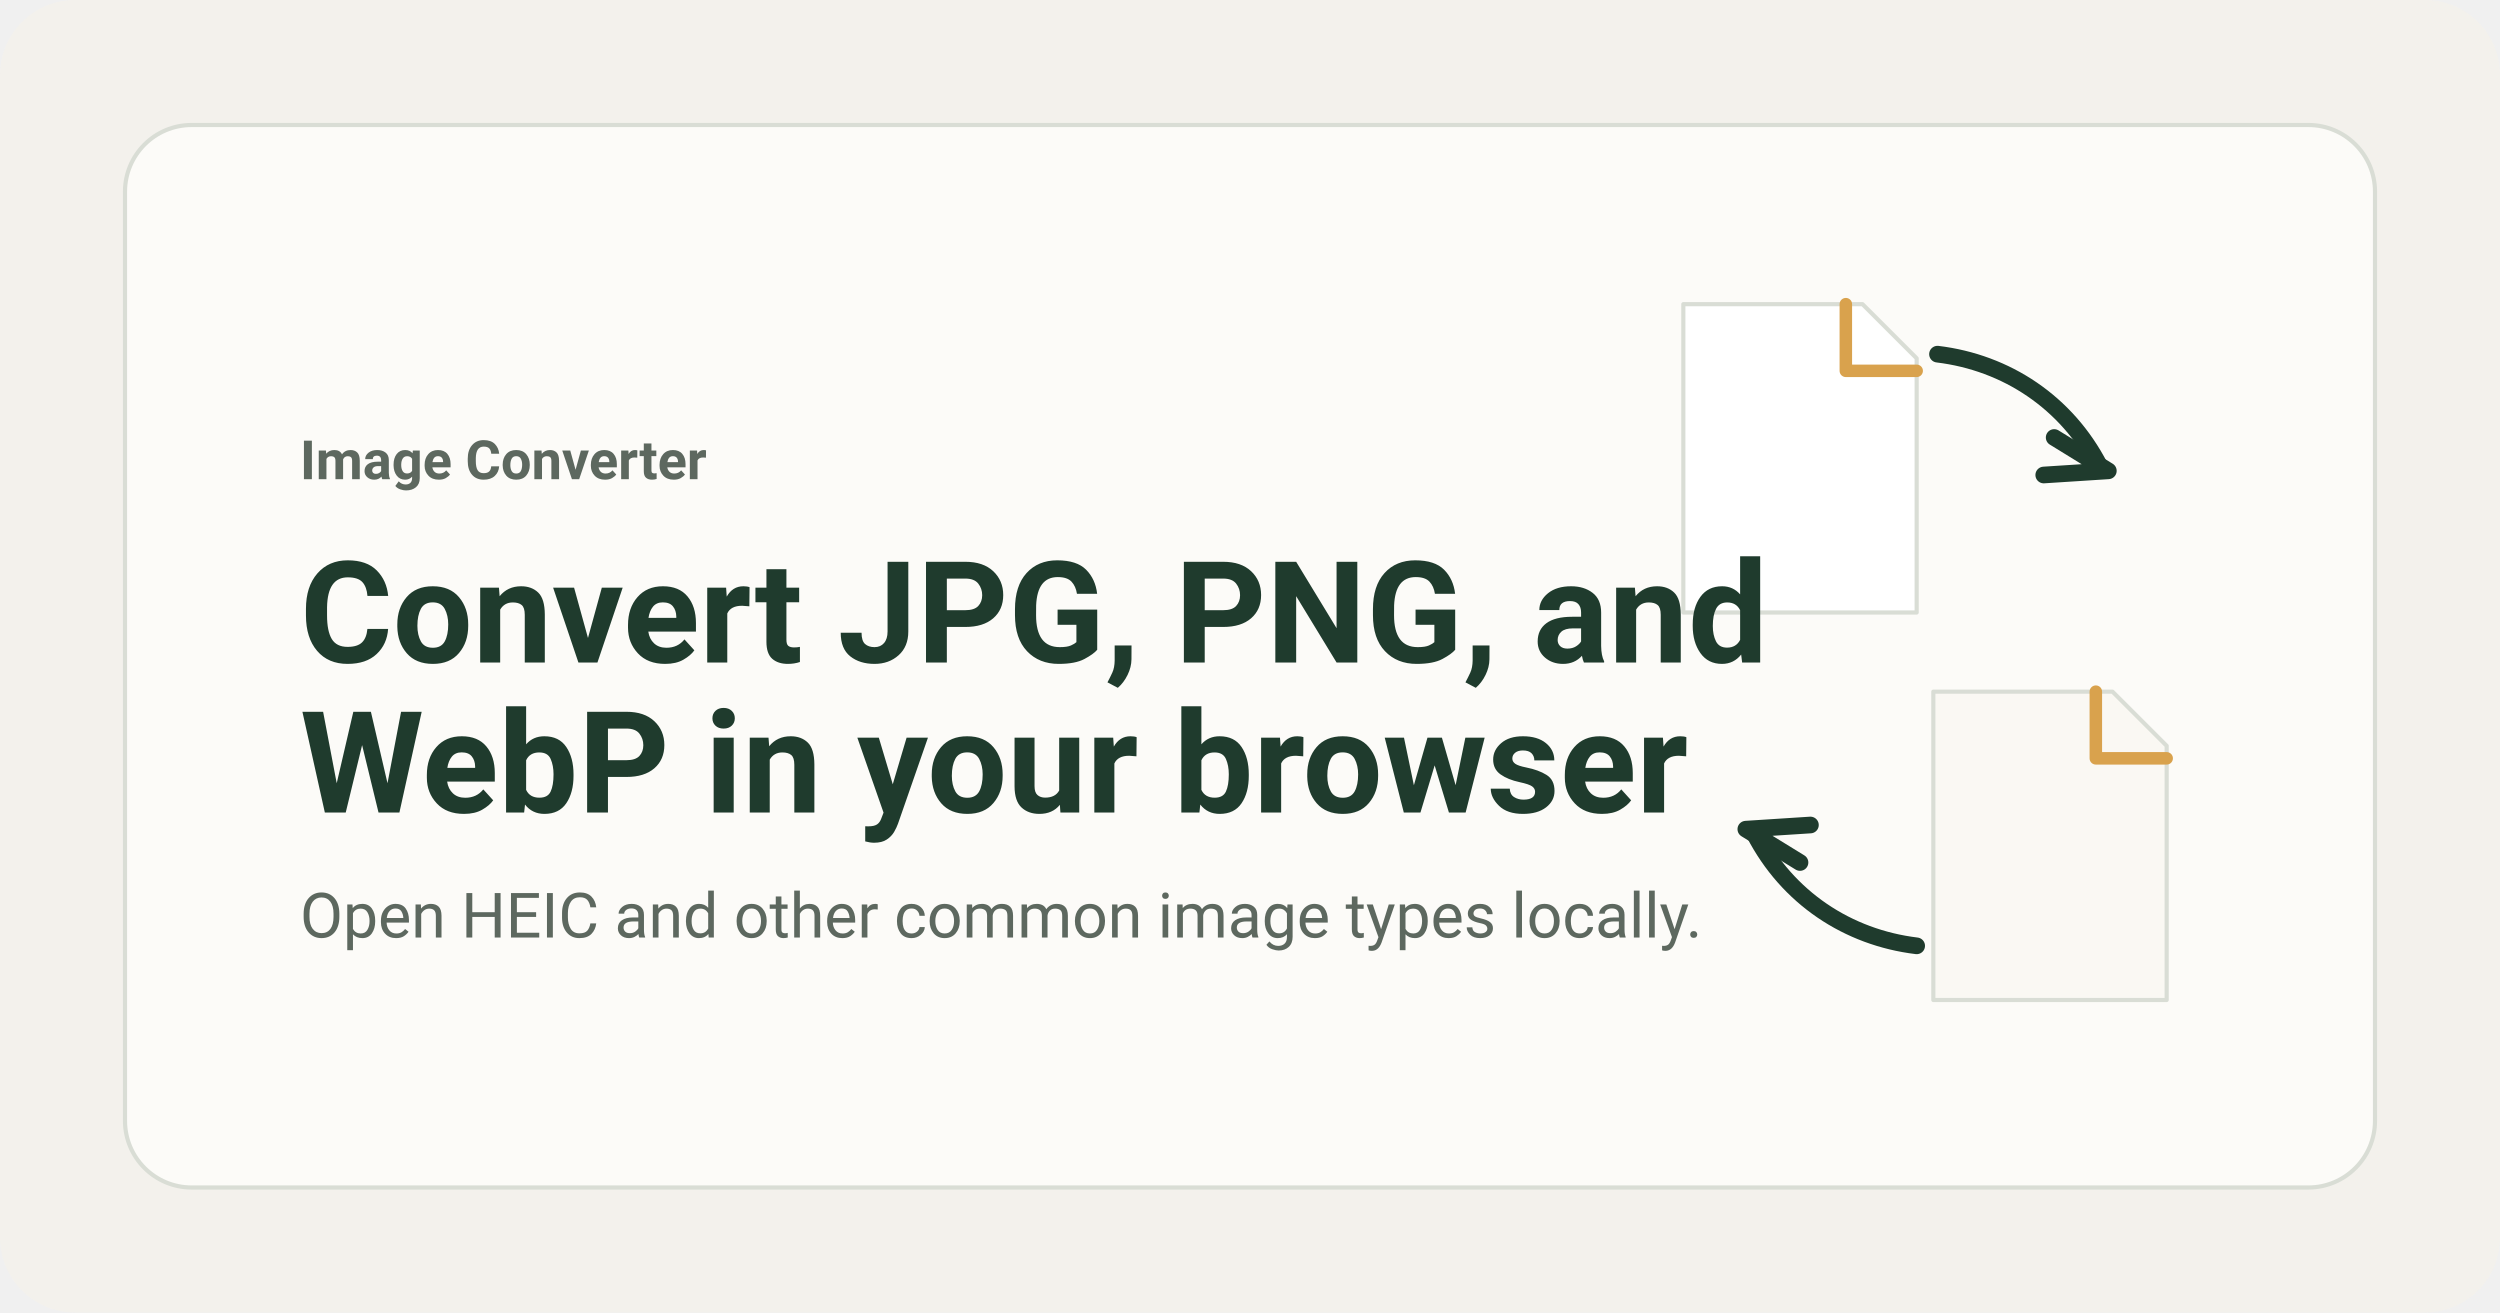
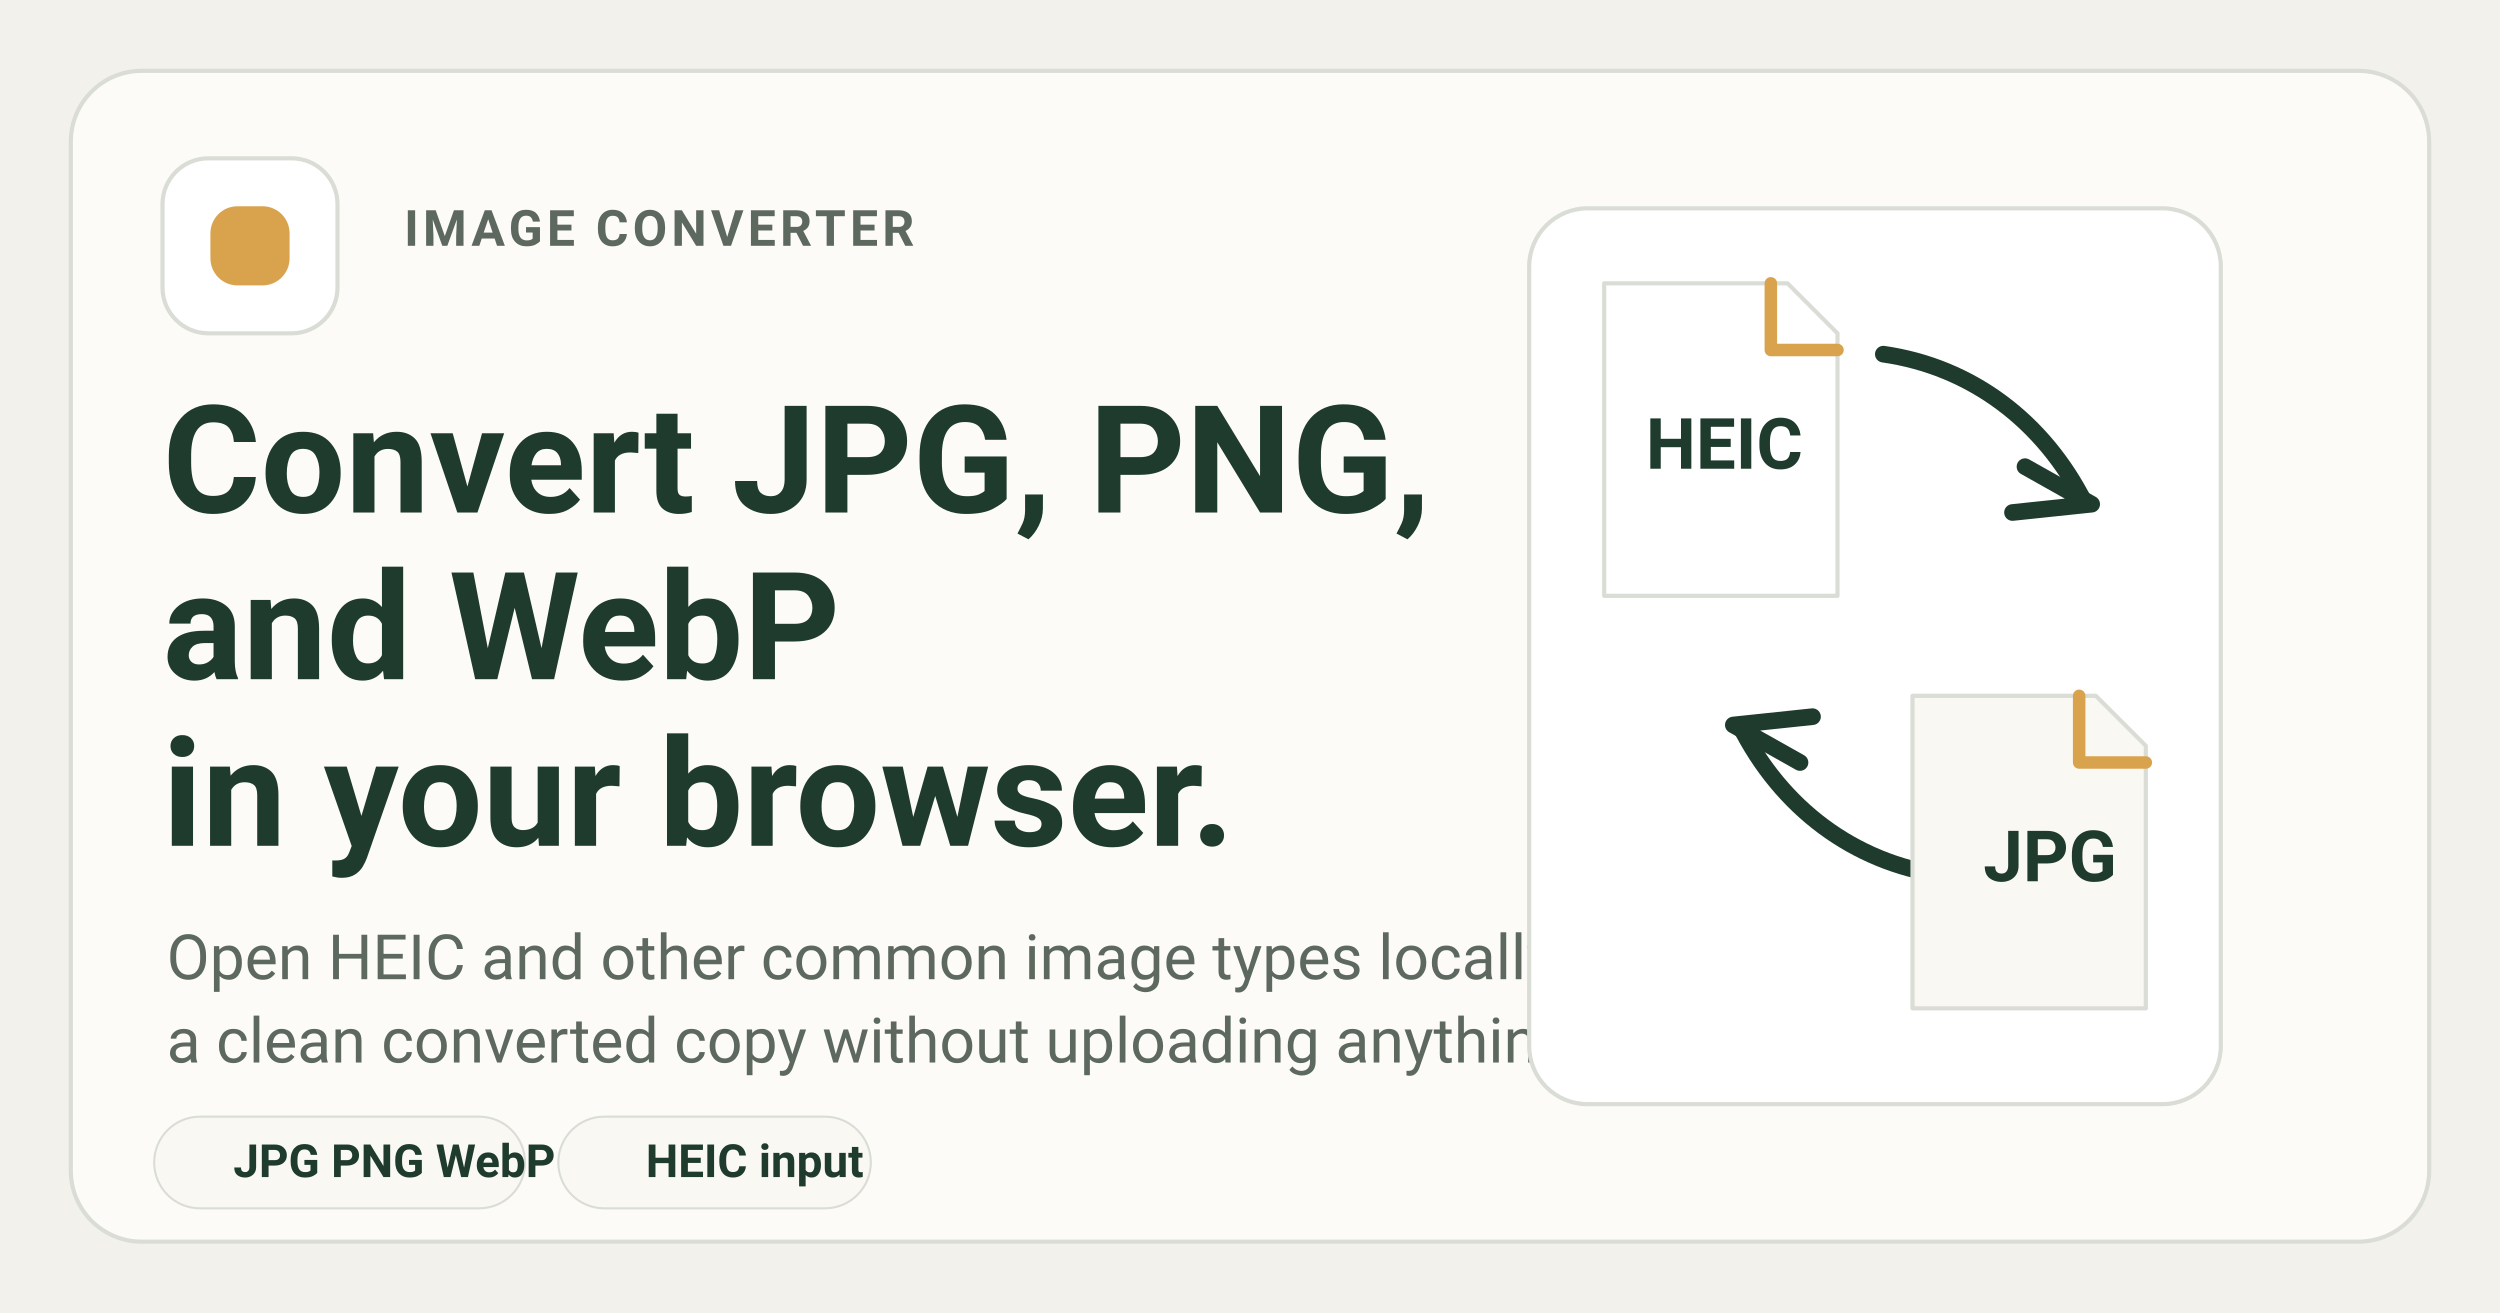
<svg xmlns="http://www.w3.org/2000/svg" width="1200" height="630" viewBox="0 0 1200 630" fill="none">
-   <rect width="1200" height="630" rx="36" fill="#F3F1EC" />
-   <rect x="60" y="60" width="1080" height="510" rx="32" fill="#FCFBF8" stroke="#D9DDD5" stroke-width="2" />
-   <path d="M808 146H894L920 172V294H808V146Z" fill="#FFFFFF" stroke="#D9DDD5" stroke-width="2" stroke-linejoin="round" />
-   <path d="M886 146V178H920" stroke="#D9A24D" stroke-width="6" stroke-linecap="round" stroke-linejoin="round" />
-   <path d="M928 332H1014L1040 358V480H928V332Z" fill="#FAF8F3" stroke="#D9DDD5" stroke-width="2" stroke-linejoin="round" />
-   <path d="M1006 332V364H1040" stroke="#D9A24D" stroke-width="6" stroke-linecap="round" stroke-linejoin="round" />
-   <path d="M930 170C963 174 992 193 1008 224" stroke="#1F3B2D" stroke-width="8" stroke-linecap="round" />
-   <path d="M986 210L1012 226L981 228" stroke="#1F3B2D" stroke-width="8" stroke-linecap="round" stroke-linejoin="round" />
-   <path d="M920 454C887 450 858 431 842 400" stroke="#1F3B2D" stroke-width="8" stroke-linecap="round" />
-   <path d="M864 414L838 398L869 396" stroke="#1F3B2D" stroke-width="8" stroke-linecap="round" stroke-linejoin="round" />
-   <text x="144" y="230" fill="#5D685F" font-family="Roboto, Arial, sans-serif" font-size="26" font-weight="600">Image Converter</text>
-   <text x="144" y="318" fill="#1F3B2D" font-family="Roboto, Arial, sans-serif" font-size="68" font-weight="700">Convert JPG, PNG, and</text>
-   <text x="144" y="390" fill="#1F3B2D" font-family="Roboto, Arial, sans-serif" font-size="68" font-weight="700">WebP in your browser</text>
-   <text x="144" y="450" fill="#5D685F" font-family="Roboto, Arial, sans-serif" font-size="30">Open HEIC and other common image types locally.</text>
+   <rect width="1200" height="630" fill="#F3F1EC" />
+   <rect x="34" y="34" width="1132" height="562" rx="34" fill="#FCFBF8" stroke="#D9DDD5" stroke-width="2" />
+   <rect x="78" y="76" width="84" height="84" rx="22" fill="#FFFFFF" stroke="#D9DDD5" stroke-width="2" />
+   <rect x="101" y="99" width="38" height="38" rx="13" fill="#D9A24D" />
+   <text x="194" y="118" fill="#5D685F" font-family="Roboto, Arial, sans-serif" font-size="24" font-weight="700" letter-spacing="2">IMAGE CONVERTER</text>
+   <text x="78" y="246" fill="#1F3B2D" font-family="Roboto, Arial, sans-serif" font-size="72" font-weight="700">Convert JPG, PNG,</text>
+   <text x="78" y="326" fill="#1F3B2D" font-family="Roboto, Arial, sans-serif" font-size="72" font-weight="700">and WebP</text>
+   <text x="78" y="406" fill="#1F3B2D" font-family="Roboto, Arial, sans-serif" font-size="72" font-weight="700">in your browser.</text>
+   <text x="80" y="470" fill="#5D685F" font-family="Roboto, Arial, sans-serif" font-size="30">Open HEIC and other common image types locally, then save</text>
+   <text x="80" y="510" fill="#5D685F" font-family="Roboto, Arial, sans-serif" font-size="30">a clean converted copy without uploading anything.</text>
+   <rect x="74" y="536" width="178" height="44" rx="22" fill="#FAF8F3" stroke="#D9DDD5" />
+   <text x="112" y="565" fill="#1F3B2D" font-family="Roboto, Arial, sans-serif" font-size="22" font-weight="600">JPG PNG WebP</text>
+   <rect x="268" y="536" width="150" height="44" rx="22" fill="#FAF8F3" stroke="#D9DDD5" />
+   <text x="310" y="565" fill="#1F3B2D" font-family="Roboto, Arial, sans-serif" font-size="22" font-weight="600">HEIC input</text>
+   <rect x="734" y="100" width="332" height="430" rx="28" fill="#FFFFFF" stroke="#D9DDD5" stroke-width="2" />
+   <path d="M770 136H858L882 160V286H770V136Z" fill="#FFFFFF" stroke="#D9DDD5" stroke-width="2" stroke-linejoin="round" />
+   <path d="M850 136V168H882" stroke="#D9A24D" stroke-width="6" stroke-linecap="round" stroke-linejoin="round" />
+   <text x="790" y="225" fill="#1F3B2D" font-family="Roboto, Arial, sans-serif" font-size="34" font-weight="700">HEIC</text>
+   <path d="M904 170C946 176 981 202 1001 242" stroke="#1F3B2D" stroke-width="8" stroke-linecap="round" />
+   <path d="M972 224L1004 242L966 246" stroke="#1F3B2D" stroke-width="8" stroke-linecap="round" stroke-linejoin="round" />
+   <path d="M932 420C890 414 855 388 835 348" stroke="#1F3B2D" stroke-width="8" stroke-linecap="round" />
+   <path d="M864 366L832 348L870 344" stroke="#1F3B2D" stroke-width="8" stroke-linecap="round" stroke-linejoin="round" />
+   <path d="M918 334H1006L1030 358V484H918V334Z" fill="#FAF8F3" stroke="#D9DDD5" stroke-width="2" stroke-linejoin="round" />
+   <path d="M998 334V366H1030" stroke="#D9A24D" stroke-width="6" stroke-linecap="round" stroke-linejoin="round" />
+   <text x="952" y="423" fill="#1F3B2D" font-family="Roboto, Arial, sans-serif" font-size="34" font-weight="700">JPG</text>
</svg>
